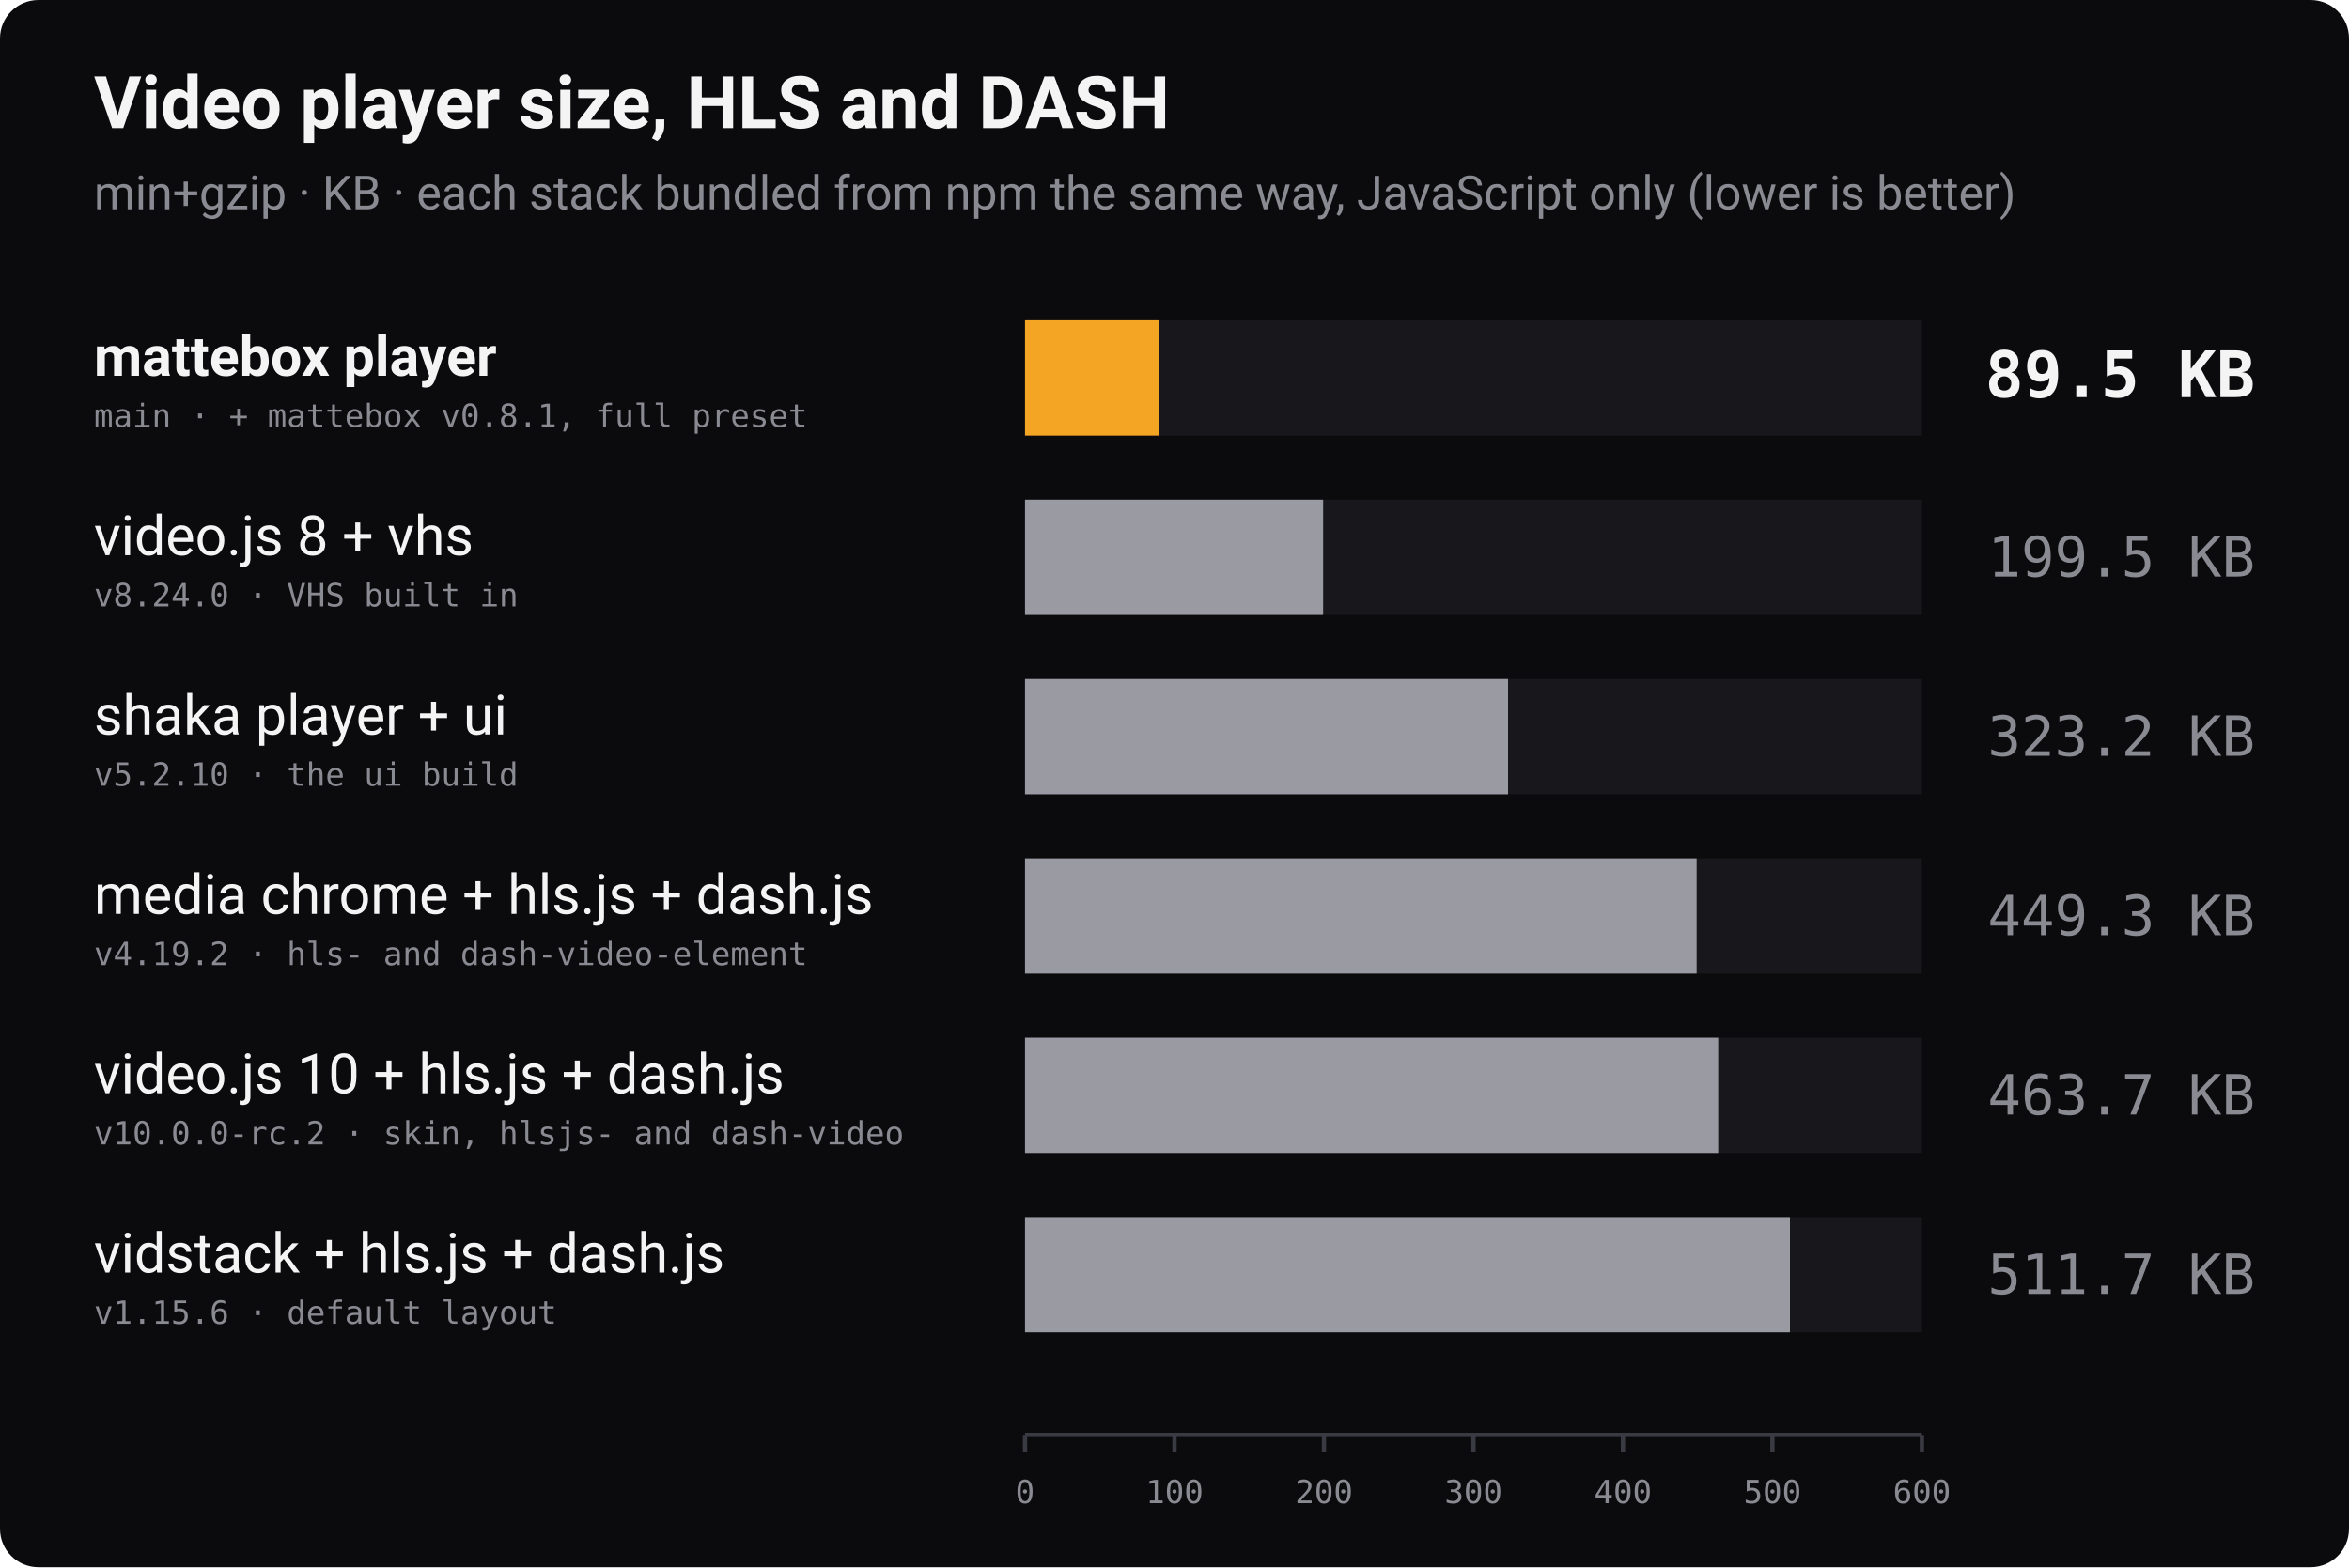
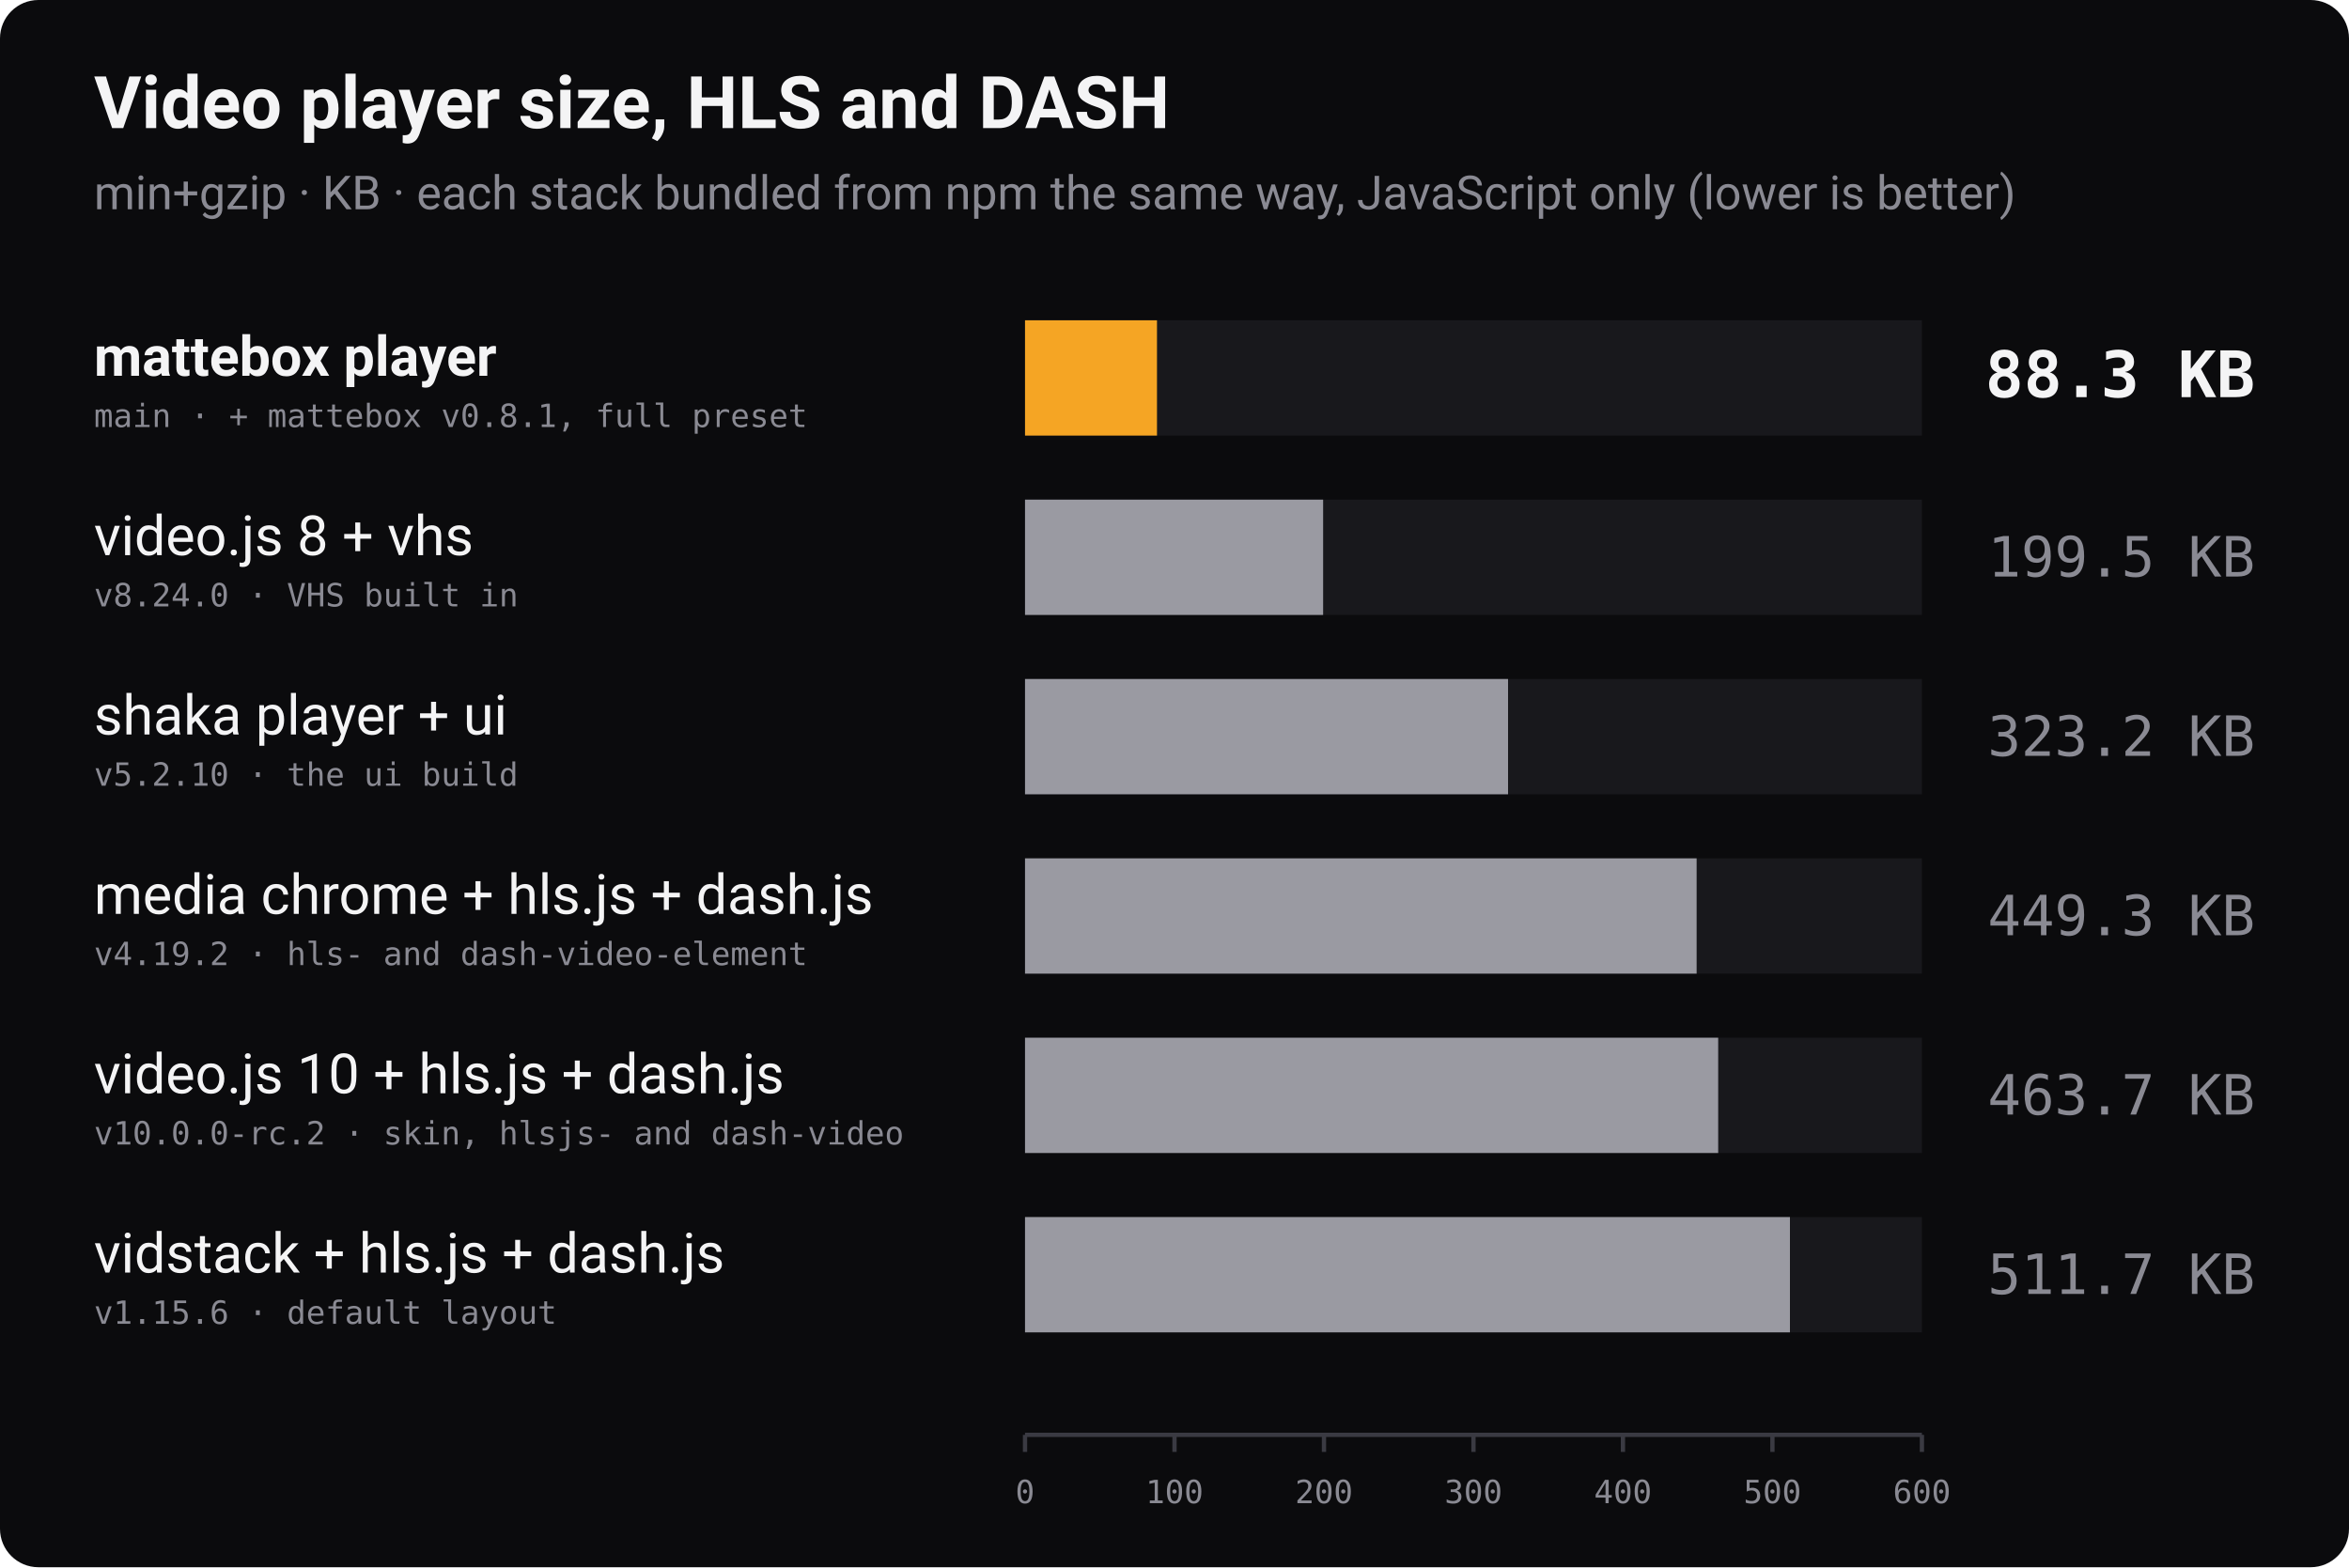
<svg xmlns="http://www.w3.org/2000/svg" width="1100" height="734" viewBox="0 0 1100 734" role="img" aria-label="Bundle size of video players with HLS and DASH playback, min+gzip, lower is better">
  <rect width="1100" height="734" rx="18" fill="#0b0b0d" />
  <text x="44" y="60" font-family="-apple-system, 'Segoe UI', Roboto, Helvetica, Arial, sans-serif" font-size="34" font-weight="700" fill="#f4f4f5">Video player size, HLS and DASH</text>
  <text x="44" y="98" font-family="-apple-system, 'Segoe UI', Roboto, Helvetica, Arial, sans-serif" font-size="22" fill="#8a8a93">min+gzip · KB · each stack bundled from npm the same way, JavaScript only (lower is better)</text>
  <text x="44" y="176" font-family="-apple-system, 'Segoe UI', Roboto, Helvetica, Arial, sans-serif" font-size="26" font-weight="700" fill="#f4f4f5">mattebox player</text>
  <text x="44" y="200" font-family="ui-monospace, 'SF Mono', Menlo, Consolas, monospace" font-size="15" fill="#8a8a93">main · + mattebox v0.8.1, full preset</text>
  <rect x="480" y="150" width="420" height="54" fill="#18181c" />
-   <rect x="480" y="150" width="62.7" height="54" fill="#f5a524" />
-   <text x="1056" y="186" text-anchor="end" font-family="ui-monospace, 'SF Mono', Menlo, Consolas, monospace" font-size="30" font-weight="700" fill="#f4f4f5">89.5 KB</text>
+   <rect x="480" y="150" width="61.8" height="54" fill="#f5a524" />
+   <text x="1056" y="186" text-anchor="end" font-family="ui-monospace, 'SF Mono', Menlo, Consolas, monospace" font-size="30" font-weight="700" fill="#f4f4f5">88.3 KB</text>
  <text x="44" y="260" font-family="-apple-system, 'Segoe UI', Roboto, Helvetica, Arial, sans-serif" font-size="26" font-weight="400" fill="#f4f4f5">video.js 8 + vhs</text>
  <text x="44" y="284" font-family="ui-monospace, 'SF Mono', Menlo, Consolas, monospace" font-size="15" fill="#8a8a93">v8.24.0 · VHS built in</text>
  <rect x="480" y="234" width="420" height="54" fill="#18181c" />
  <rect x="480" y="234" width="139.6" height="54" fill="#9a9aa2" />
  <text x="1056" y="270" text-anchor="end" font-family="ui-monospace, 'SF Mono', Menlo, Consolas, monospace" font-size="26" font-weight="400" fill="#8a8a93">199.5 KB</text>
  <text x="44" y="344" font-family="-apple-system, 'Segoe UI', Roboto, Helvetica, Arial, sans-serif" font-size="26" font-weight="400" fill="#f4f4f5">shaka player + ui</text>
  <text x="44" y="368" font-family="ui-monospace, 'SF Mono', Menlo, Consolas, monospace" font-size="15" fill="#8a8a93">v5.2.10 · the ui build</text>
  <rect x="480" y="318" width="420" height="54" fill="#18181c" />
  <rect x="480" y="318" width="226.2" height="54" fill="#9a9aa2" />
  <text x="1056" y="354" text-anchor="end" font-family="ui-monospace, 'SF Mono', Menlo, Consolas, monospace" font-size="26" font-weight="400" fill="#8a8a93">323.2 KB</text>
  <text x="44" y="428" font-family="-apple-system, 'Segoe UI', Roboto, Helvetica, Arial, sans-serif" font-size="26" font-weight="400" fill="#f4f4f5">media chrome + hls.js + dash.js</text>
  <text x="44" y="452" font-family="ui-monospace, 'SF Mono', Menlo, Consolas, monospace" font-size="15" fill="#8a8a93">v4.19.2 · hls- and dash-video-element</text>
  <rect x="480" y="402" width="420" height="54" fill="#18181c" />
  <rect x="480" y="402" width="314.5" height="54" fill="#9a9aa2" />
  <text x="1056" y="438" text-anchor="end" font-family="ui-monospace, 'SF Mono', Menlo, Consolas, monospace" font-size="26" font-weight="400" fill="#8a8a93">449.3 KB</text>
  <text x="44" y="512" font-family="-apple-system, 'Segoe UI', Roboto, Helvetica, Arial, sans-serif" font-size="26" font-weight="400" fill="#f4f4f5">video.js 10 + hls.js + dash.js</text>
  <text x="44" y="536" font-family="ui-monospace, 'SF Mono', Menlo, Consolas, monospace" font-size="15" fill="#8a8a93">v10.0.0-rc.2 · skin, hlsjs- and dash-video</text>
  <rect x="480" y="486" width="420" height="54" fill="#18181c" />
  <rect x="480" y="486" width="324.6" height="54" fill="#9a9aa2" />
  <text x="1056" y="522" text-anchor="end" font-family="ui-monospace, 'SF Mono', Menlo, Consolas, monospace" font-size="26" font-weight="400" fill="#8a8a93">463.7 KB</text>
  <text x="44" y="596" font-family="-apple-system, 'Segoe UI', Roboto, Helvetica, Arial, sans-serif" font-size="26" font-weight="400" fill="#f4f4f5">vidstack + hls.js + dash.js</text>
  <text x="44" y="620" font-family="ui-monospace, 'SF Mono', Menlo, Consolas, monospace" font-size="15" fill="#8a8a93">v1.15.6 · default layout</text>
  <rect x="480" y="570" width="420" height="54" fill="#18181c" />
  <rect x="480" y="570" width="358.2" height="54" fill="#9a9aa2" />
  <text x="1056" y="606" text-anchor="end" font-family="ui-monospace, 'SF Mono', Menlo, Consolas, monospace" font-size="26" font-weight="400" fill="#8a8a93">511.7 KB</text>
  <line x1="480" y1="672" x2="900" y2="672" stroke="#3a3a42" stroke-width="2" />
  <line x1="480.0" y1="672" x2="480.0" y2="680" stroke="#3a3a42" stroke-width="2" />
  <text x="480.0" y="704" text-anchor="middle" font-family="ui-monospace, 'SF Mono', Menlo, Consolas, monospace" font-size="15" fill="#8a8a93">0</text>
  <line x1="550.0" y1="672" x2="550.0" y2="680" stroke="#3a3a42" stroke-width="2" />
  <text x="550.0" y="704" text-anchor="middle" font-family="ui-monospace, 'SF Mono', Menlo, Consolas, monospace" font-size="15" fill="#8a8a93">100</text>
  <line x1="620.0" y1="672" x2="620.0" y2="680" stroke="#3a3a42" stroke-width="2" />
  <text x="620.0" y="704" text-anchor="middle" font-family="ui-monospace, 'SF Mono', Menlo, Consolas, monospace" font-size="15" fill="#8a8a93">200</text>
  <line x1="690.0" y1="672" x2="690.0" y2="680" stroke="#3a3a42" stroke-width="2" />
  <text x="690.0" y="704" text-anchor="middle" font-family="ui-monospace, 'SF Mono', Menlo, Consolas, monospace" font-size="15" fill="#8a8a93">300</text>
  <line x1="760.0" y1="672" x2="760.0" y2="680" stroke="#3a3a42" stroke-width="2" />
  <text x="760.0" y="704" text-anchor="middle" font-family="ui-monospace, 'SF Mono', Menlo, Consolas, monospace" font-size="15" fill="#8a8a93">400</text>
  <line x1="830.0" y1="672" x2="830.0" y2="680" stroke="#3a3a42" stroke-width="2" />
  <text x="830.0" y="704" text-anchor="middle" font-family="ui-monospace, 'SF Mono', Menlo, Consolas, monospace" font-size="15" fill="#8a8a93">500</text>
  <line x1="900.0" y1="672" x2="900.0" y2="680" stroke="#3a3a42" stroke-width="2" />
  <text x="900.0" y="704" text-anchor="middle" font-family="ui-monospace, 'SF Mono', Menlo, Consolas, monospace" font-size="15" fill="#8a8a93">600</text>
</svg>
